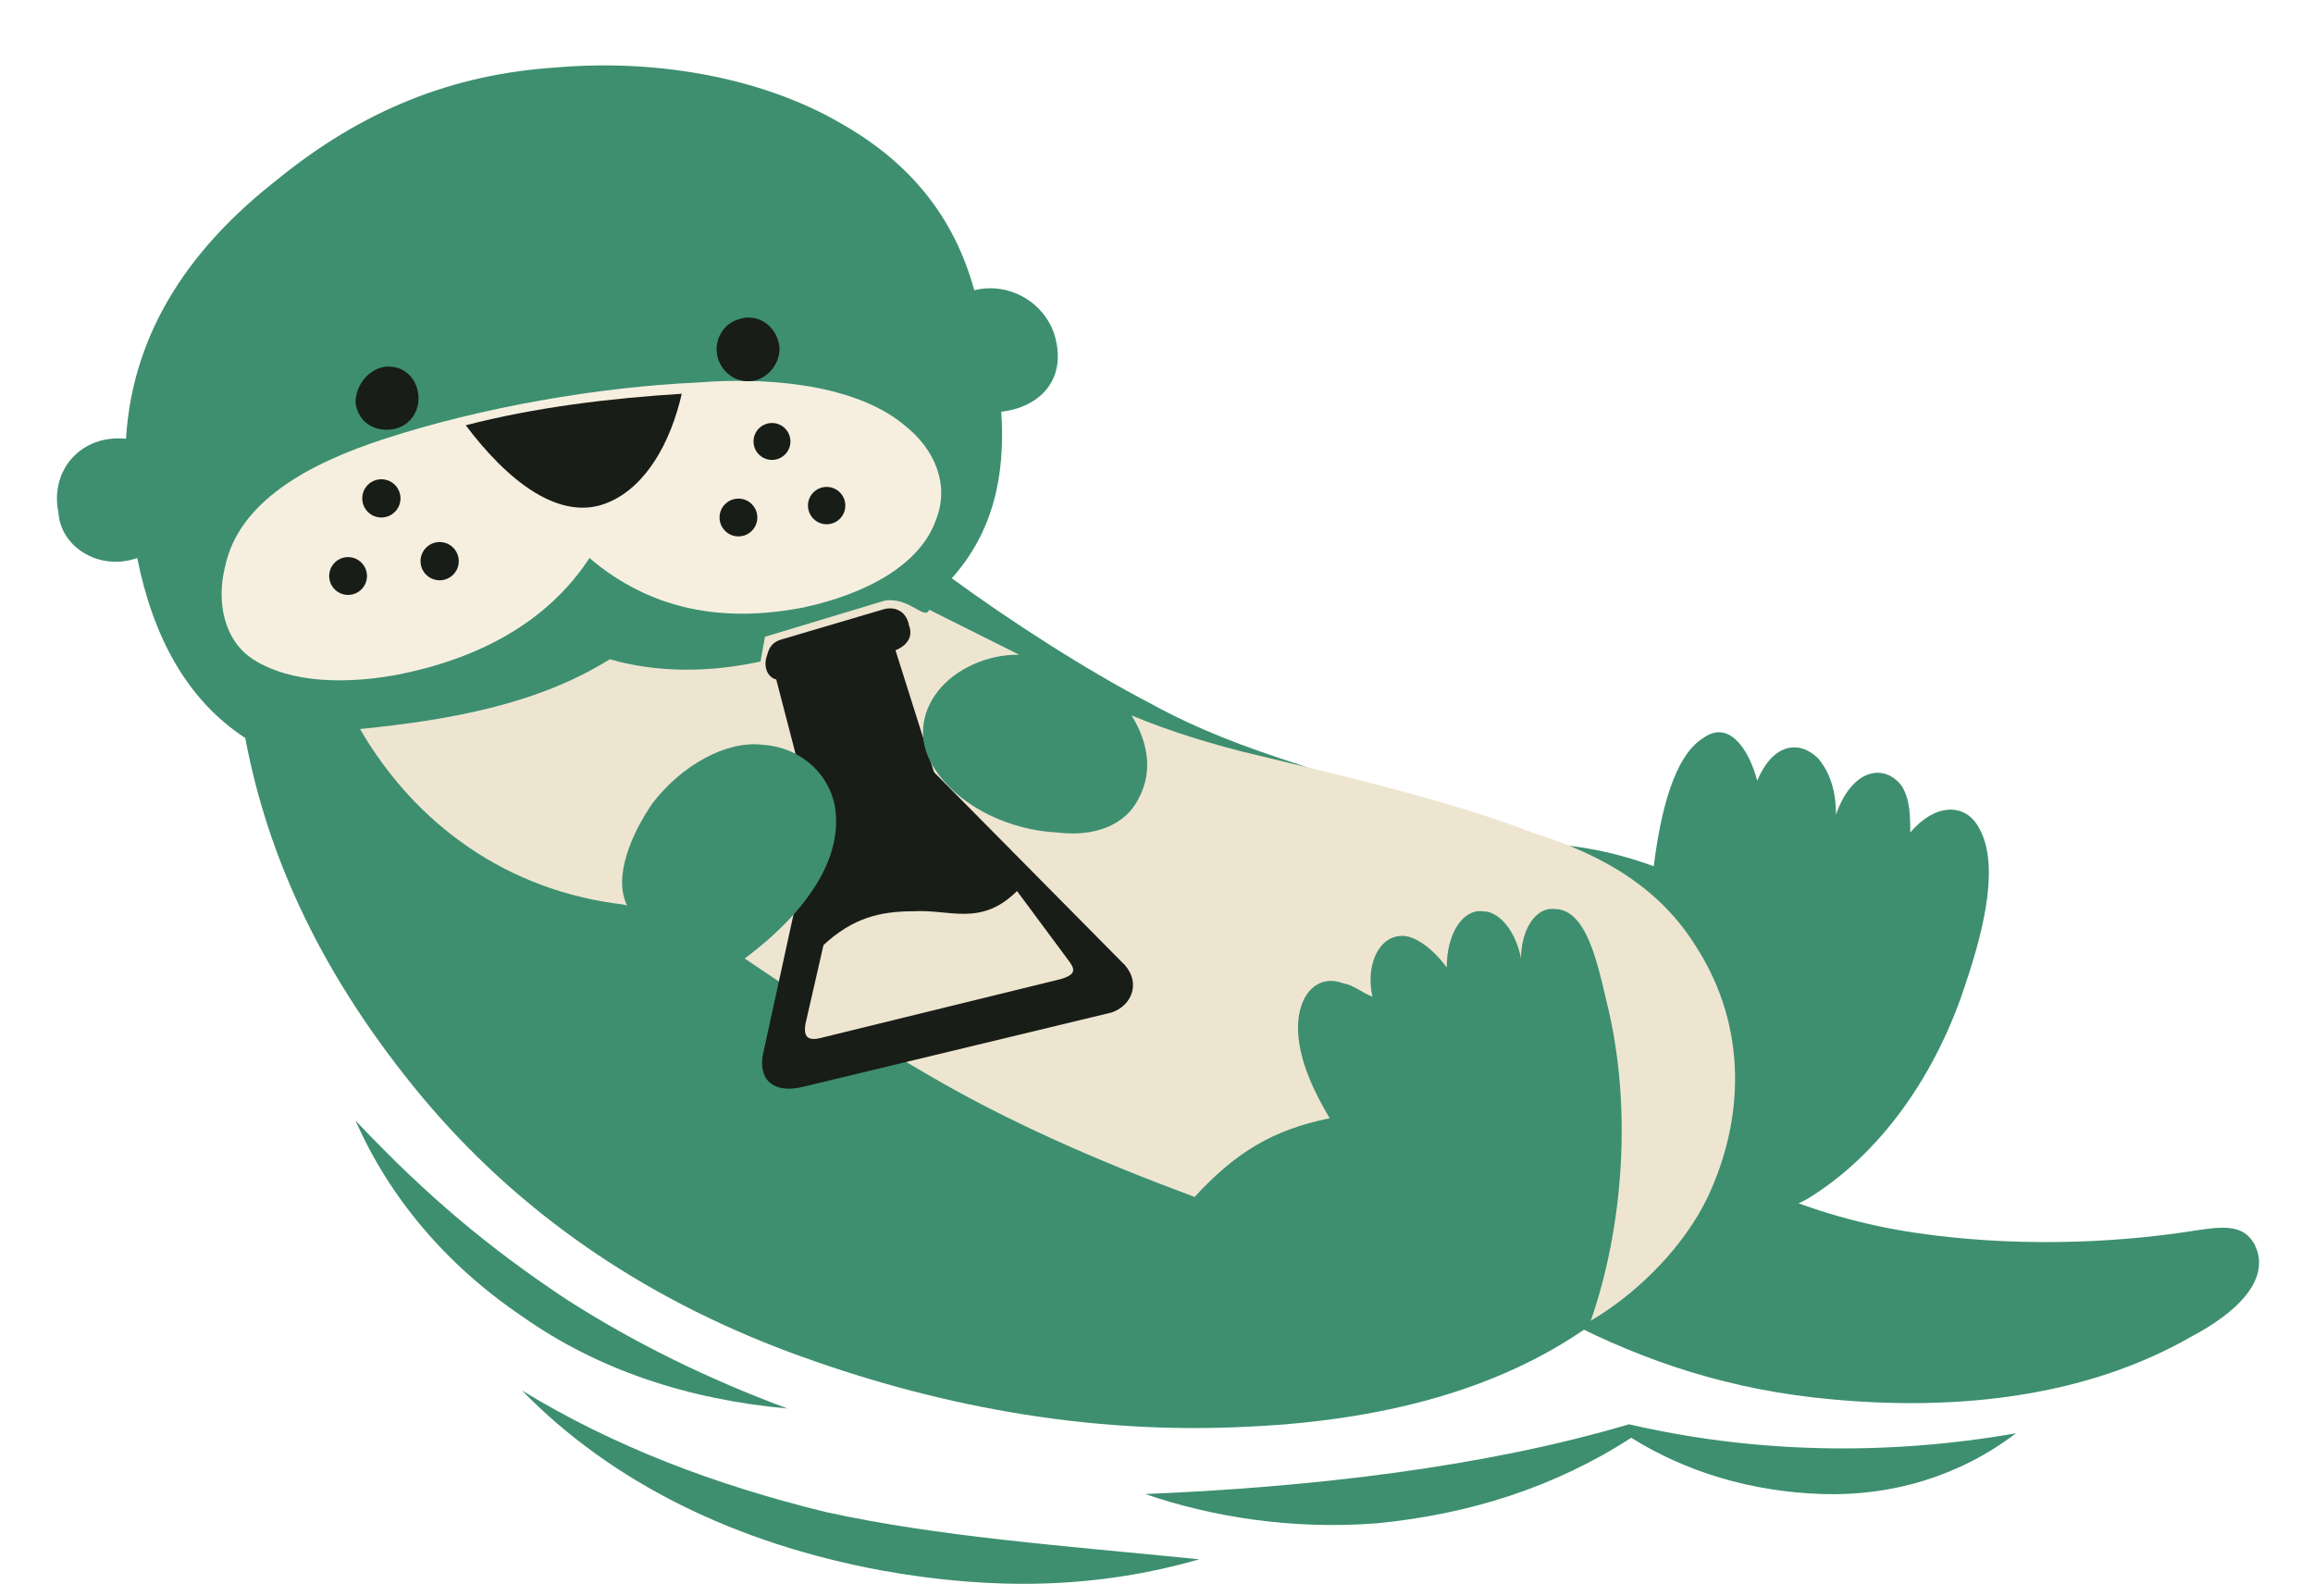
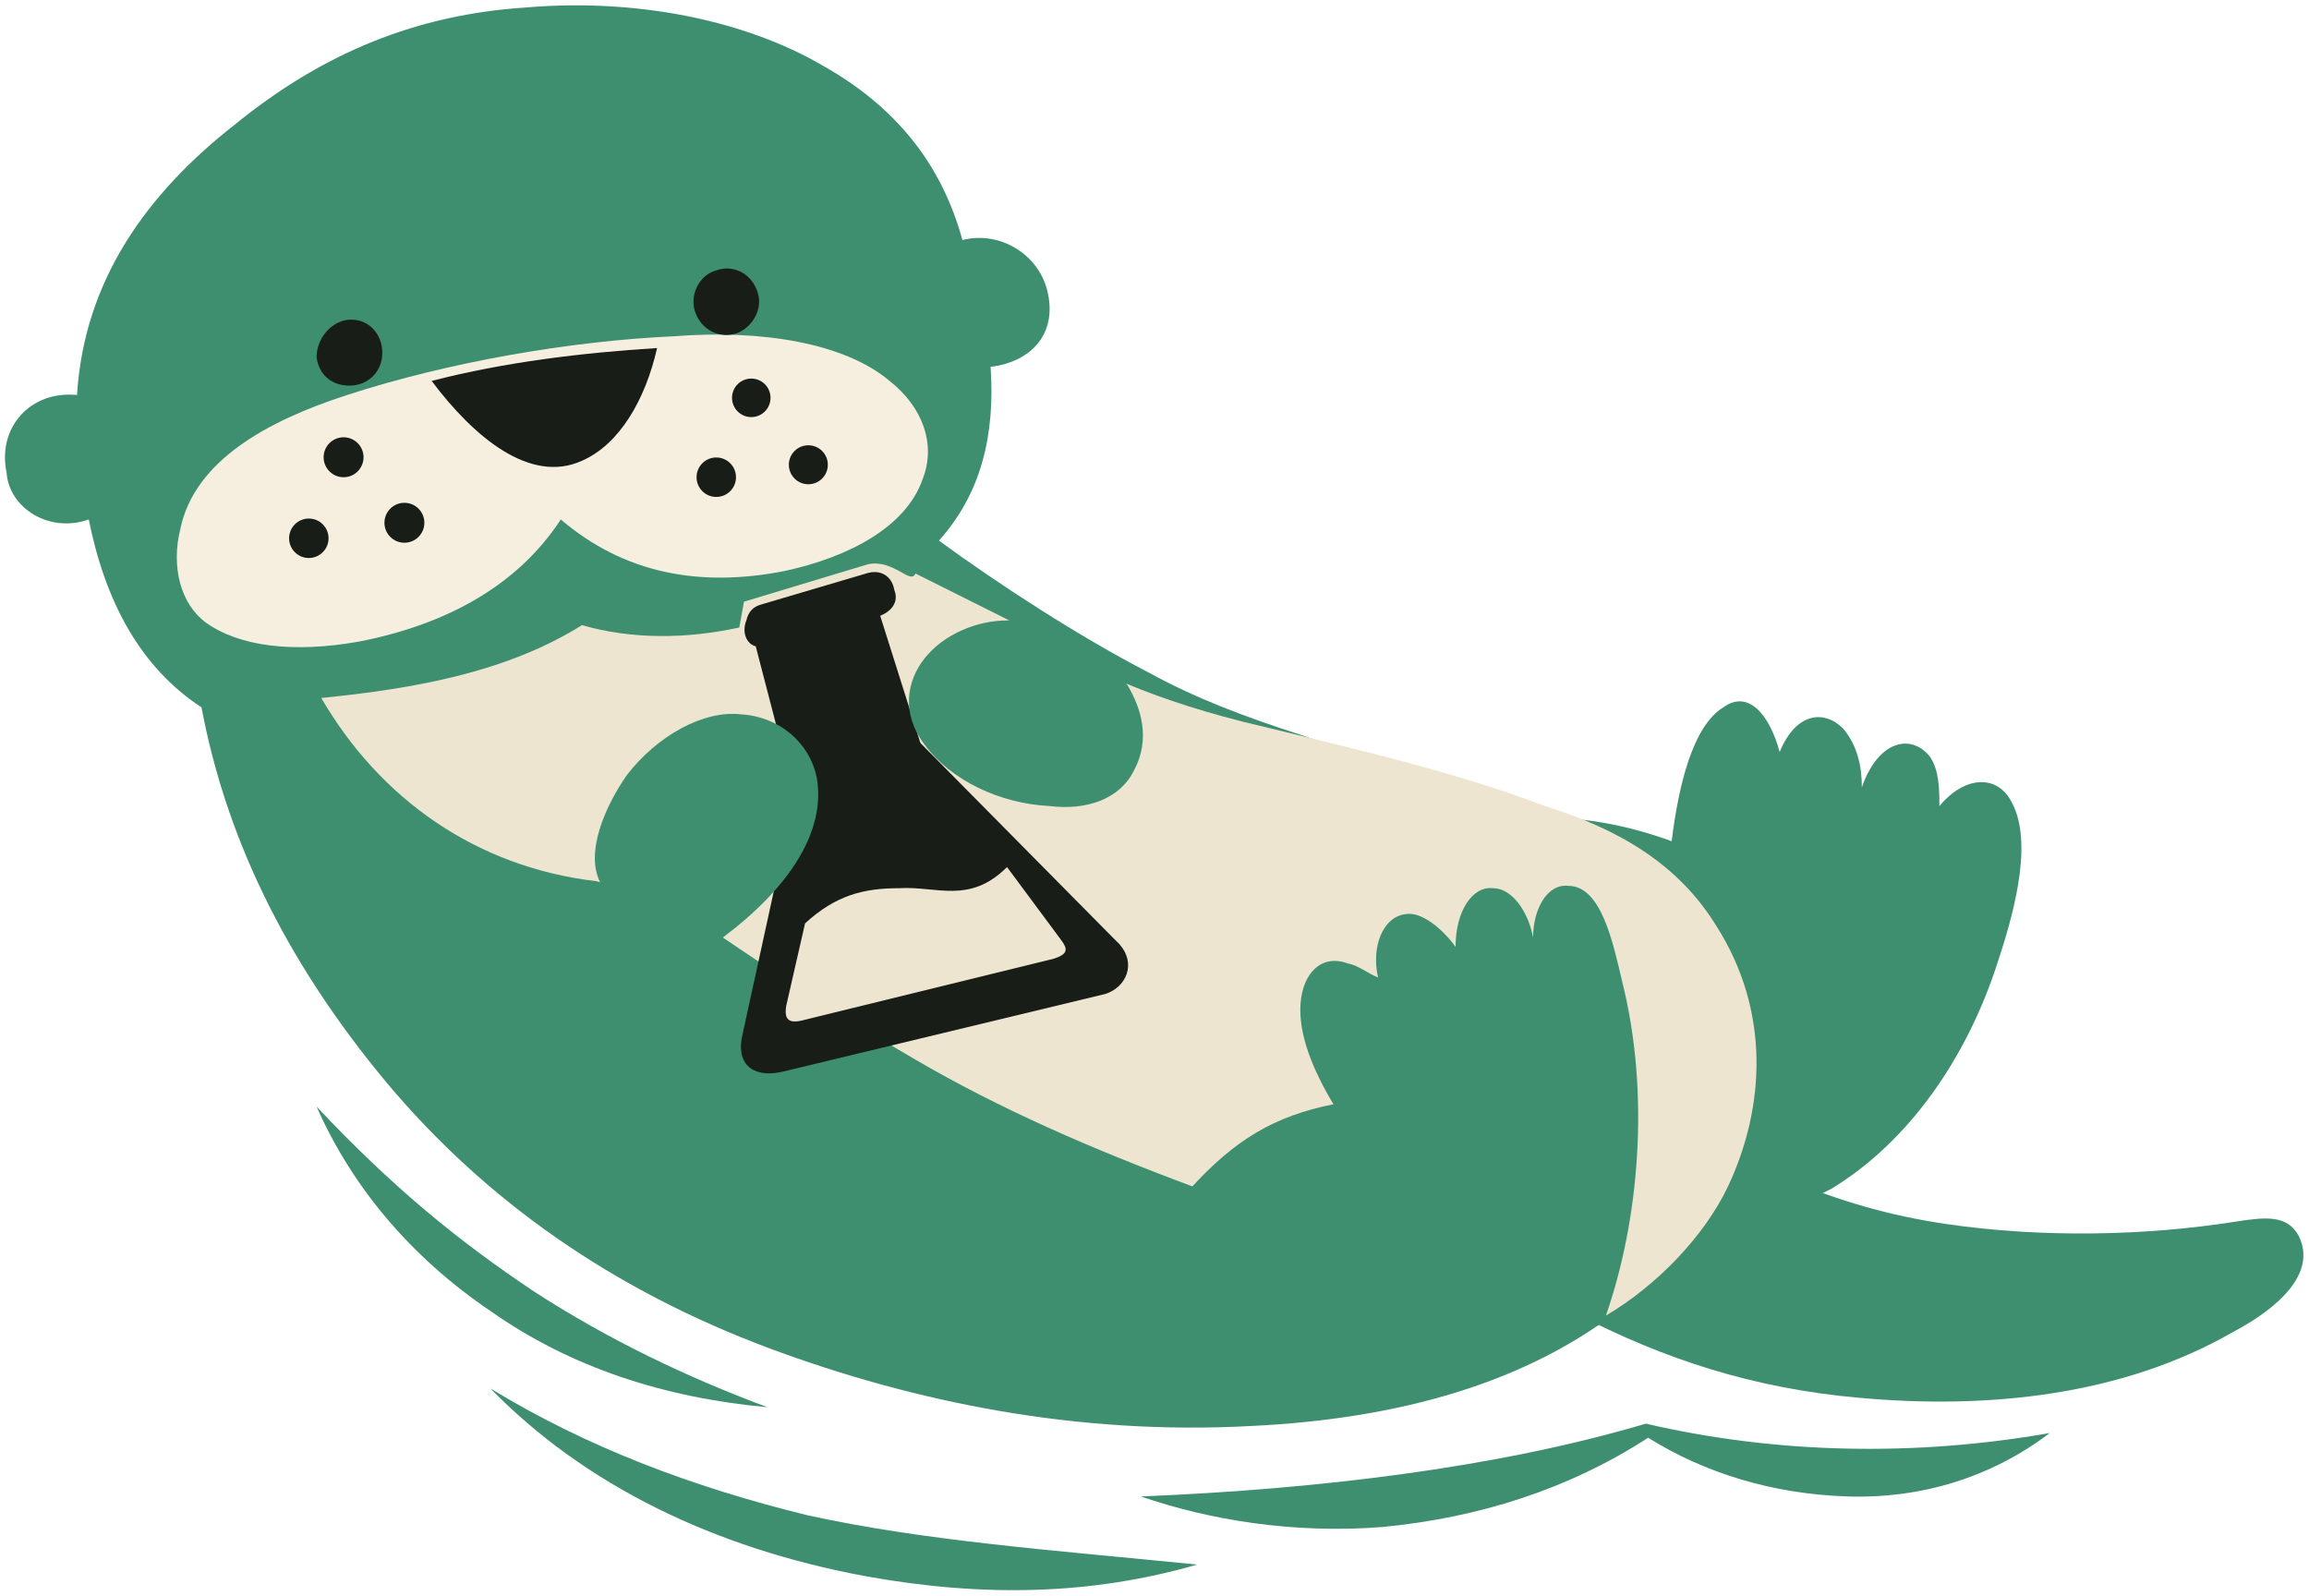
- <svg xmlns="http://www.w3.org/2000/svg" viewBox="-2 -2 1028 709">
+ <svg xmlns="http://www.w3.org/2000/svg" viewBox="21.2 24.8 983.2 679.4">
  <g>
    <g>
      <path d="m671 373c22-1 43 3 62 10 3-24 9-49 22-57 11-8 20 4 24 19 7-17 19-18 27-10 6 7 8 16 8 25 7-20 21-23 29-13 4 6 4 14 4 21 11-13 24-13 30-3 10 16 3 45-5 69-13 41-38 77-71 97l-62 31-55-90z" fill="#3D8F70" />
      <path d="m715 491c49 30 87 48 135 55 41 6 85 5 123-1 13-2 22-3 27 6 8 16-9 31-28 41-47 27-104 33-159 28-46-4-84-17-119-35z" fill="#3D8F70" />
    </g>
    <path d="m54 193c3-49 30-86 67-115 38-31 78-47 124-50 46-4 93 5 127 25 30 17 50 41 59 74 16-4 32 6 36 21 5 19-7 31-24 33 2 29-4 54-22 74 26 19 60 41 89 56 20 11 41 19 66 27l88 32c52 11 82 40 94 81 14 43-4 97-44 129-42 34-98 49-160 52-74 4-143-10-205-33-67-25-121-63-163-113-45-54-69-107-79-160-26-17-41-45-48-80-17 6-34-5-35-20-4-19 10-35 30-33z" fill="#3D8F70" />
    <path d="m158 322c40-4 79-11 111-31 21 6 44 6 67 1l2-11 53-16c11-2 18 9 20 4l40 20c29 19 56 32 99 43 41 10 90 21 129 36 32 10 57 25 73 51 23 36 21 77 5 111-10 21-30 42-52 55-11-18-33-34-58-39-47-1-84-4-118-16-43-16-82-33-118-54-31-18-60-37-82-52-22-11-34-19-54-24-51-6-92-35-117-78z" fill="#EEE5D0" />
    <path d="m98 250c6-29 37-46 71-57 43-14 95-23 139-25 38-3 73 3 92 19 14 11 20 27 14 42-7 20-31 33-59 39-36 7-68 1-95-22-19 29-50 45-86 52-28 5-51 2-65-8-11-8-15-24-11-40z" fill="#F6EFE0" />
    <g>
      <path d="m205 187c31-8 64-12 96-14-5 22-16 41-32 48-22 10-46-10-64-34z" fill="#191D18" />
      <path d="m184 175c0 8-6 14-14 14s-13-5-14-12c0-8 6-15 13-16 9-1 15 6 15 14z" fill="#191D18" />
      <path d="m344 150c2 7-3 15-10 17-8 2-15-3-17-10s2-15 9-17c8-3 16 2 18 10z" fill="#191D18" />
      <circle cx="167.5" cy="219.5" r="8.5" fill="#191D18" />
      <circle cx="152.7" cy="254" r="8.4" fill="#191D18" />
      <circle cx="193.4" cy="247.4" r="8.5" fill="#191D18" />
      <circle cx="341.1" cy="194.2" r="8.2" fill="#191D18" />
      <circle cx="326.2" cy="228" r="8.4" fill="#191D18" />
      <circle cx="365.4" cy="222.7" r="8.3" fill="#191D18" />
    </g>
    <g>
      <path d="m346 282 44-13c6-2 11 1 12 7 2 5-1 9-6 11l18 57c3 10 9 17 16 25l68 58c7 8 3 18-6 21l-137 33c-12 3-20-2-18-14l19-87c2-11 3-19 0-30l-13-50c-4-1-6-6-4-11 1-4 3-6 7-7z" fill="#191D18" />
      <path d="m407 335 91 92-11 14-79-81z" fill="#191D18" />
      <path d="m364 418c13-12 25-15 40-15 16-1 30 7 46-9l23 31c3 4 3 6-3 8l-106 26c-7 2-9 0-8-6z" fill="#EEE5D0" />
    </g>
    <g>
      <path d="m277 401c-7-13 2-33 11-46 13-17 33-28 49-26 16 1 29 12 32 27 4 23-12 47-40 68-16 0-44-9-52-23z" fill="#3D8F70" />
      <path d="m450 289c18-2 38 10 49 24 9 13 12 27 5 40-6 12-20 17-36 15-21-1-42-11-53-26-10-13-8-27 0-37s22-16 35-16z" fill="#3D8F70" />
    </g>
    <path d="m528 531c19-21 36-31 61-36-9-15-15-30-14-43s9-21 20-17c5 1 8 4 13 6-3-13 2-26 12-27 7-1 16 7 21 14 0-15 7-26 16-25 8 0 15 10 17 21 0-12 6-23 15-22 14 0 19 24 23 41 12 48 7 102-7 142-46 29-105 45-159 47l-66-17z" fill="#3D8F70" />
  </g>
  <g>
    <path d="m156 496c32 34 60 57 93 79 31 20 64 36 99 49-44-4-84-17-118-41-34-23-59-53-74-87z" fill="#3D8F70" />
    <path d="m230 616c41 25 86 42 135 54 50 11 106 15 166 21-45 13-91 14-141 5-65-12-120-39-160-80z" fill="#3D8F70" />
    <path d="m507 662c74-3 151-12 215-31 56 13 115 14 172 4-25 19-55 28-86 27-32-1-61-10-85-25-34 22-72 34-113 38-38 3-74-3-103-13z" fill="#3D8F70" />
  </g>
</svg>
